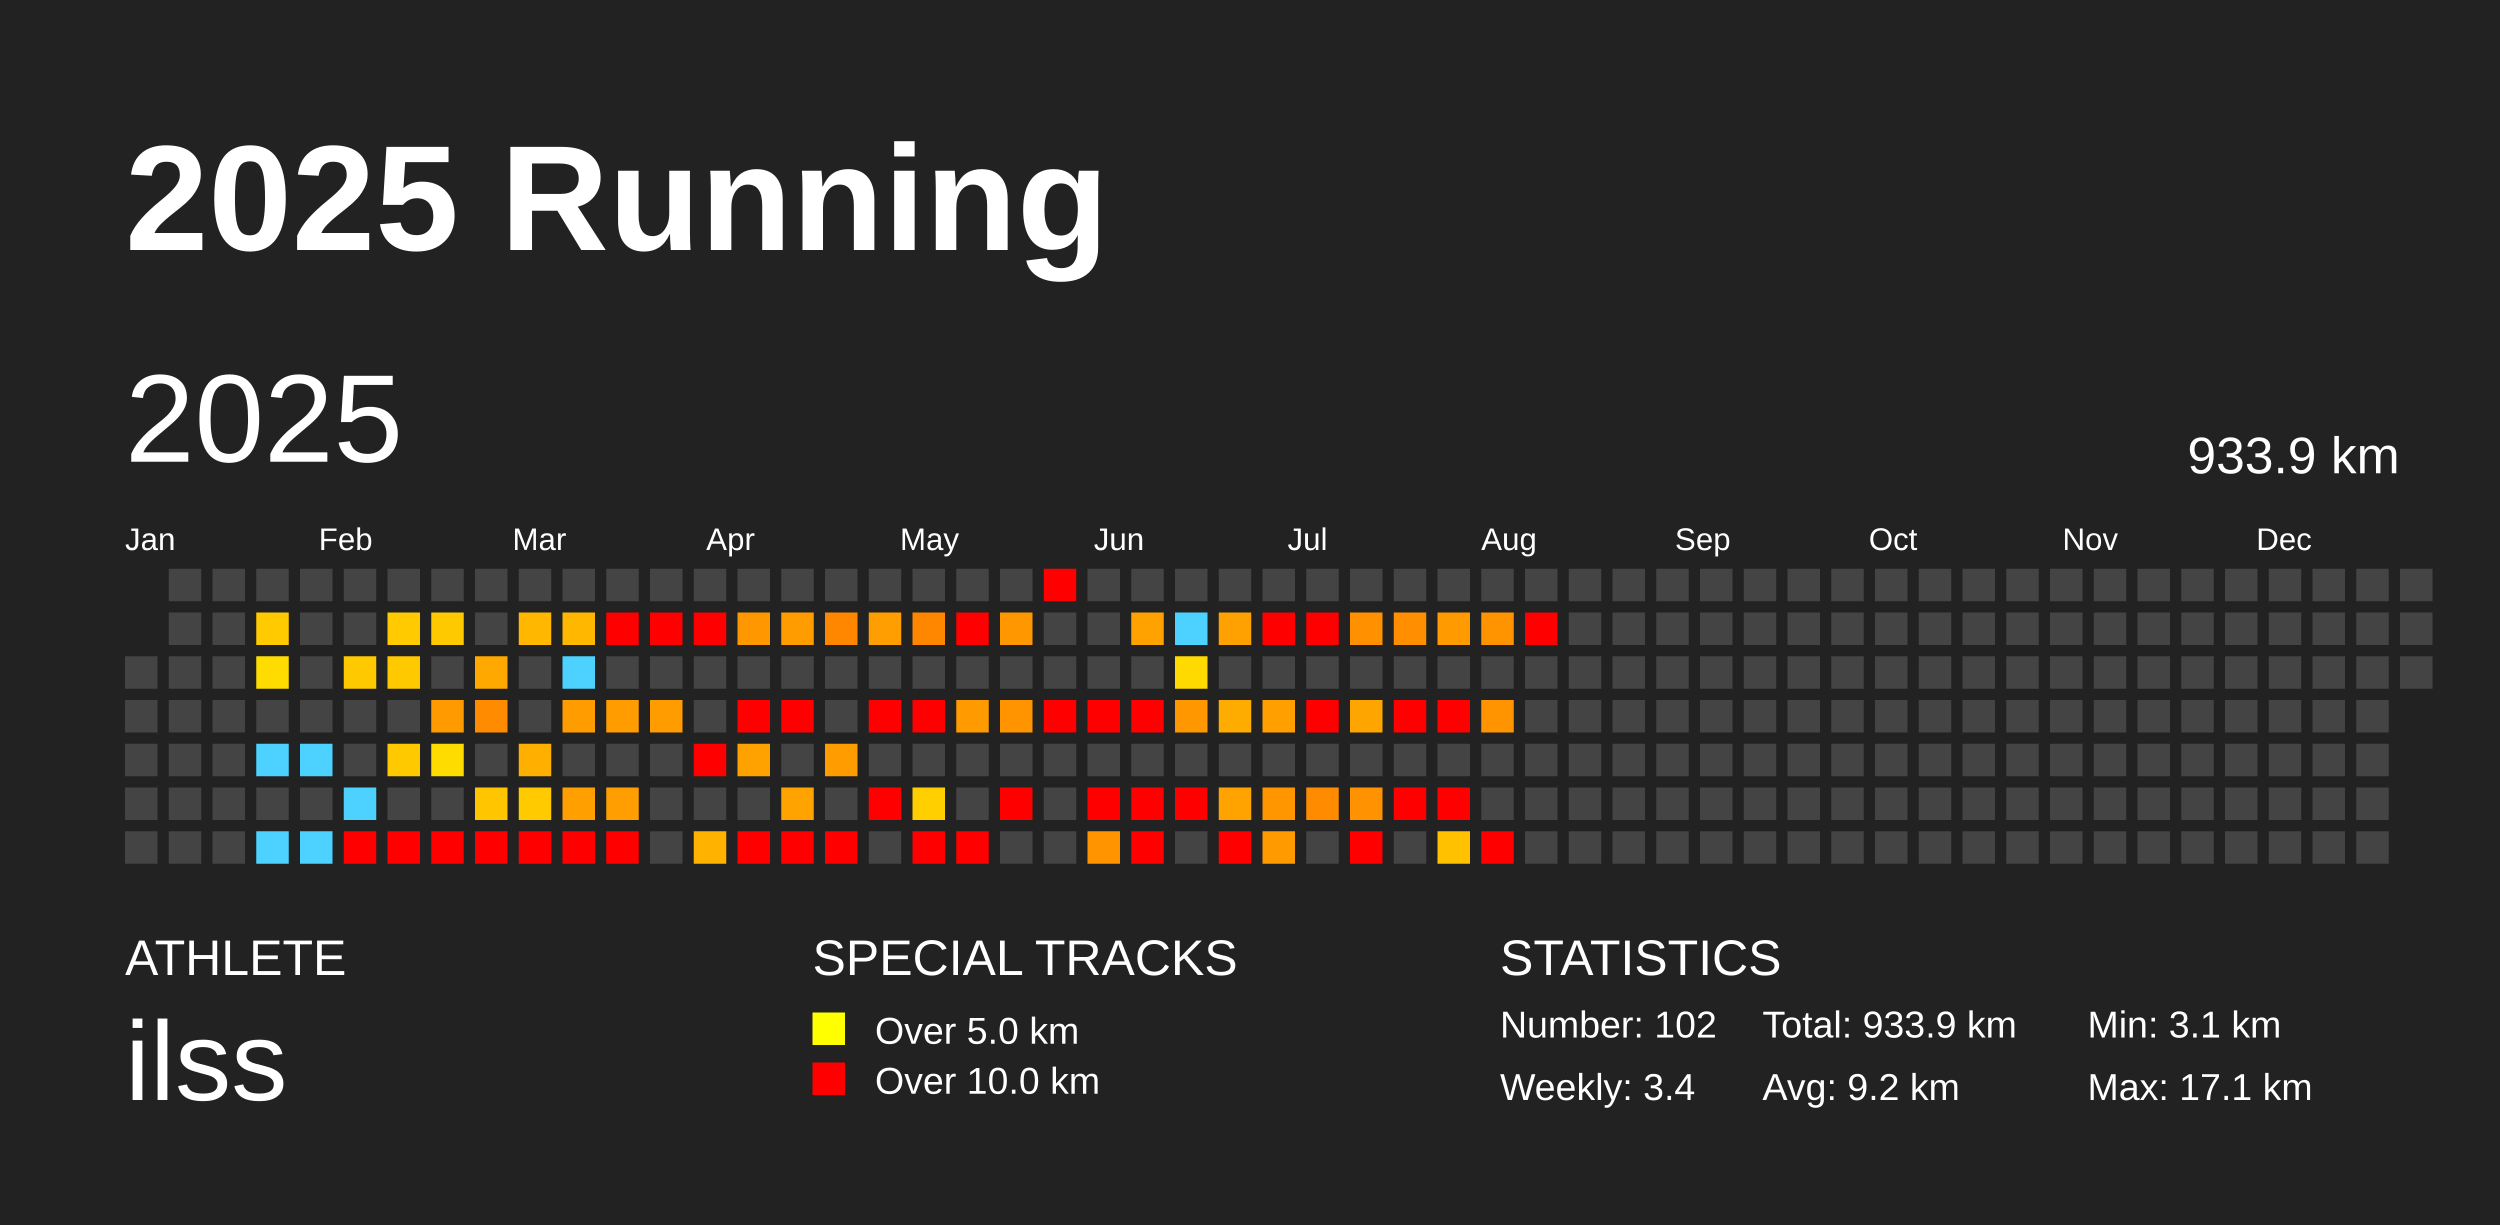
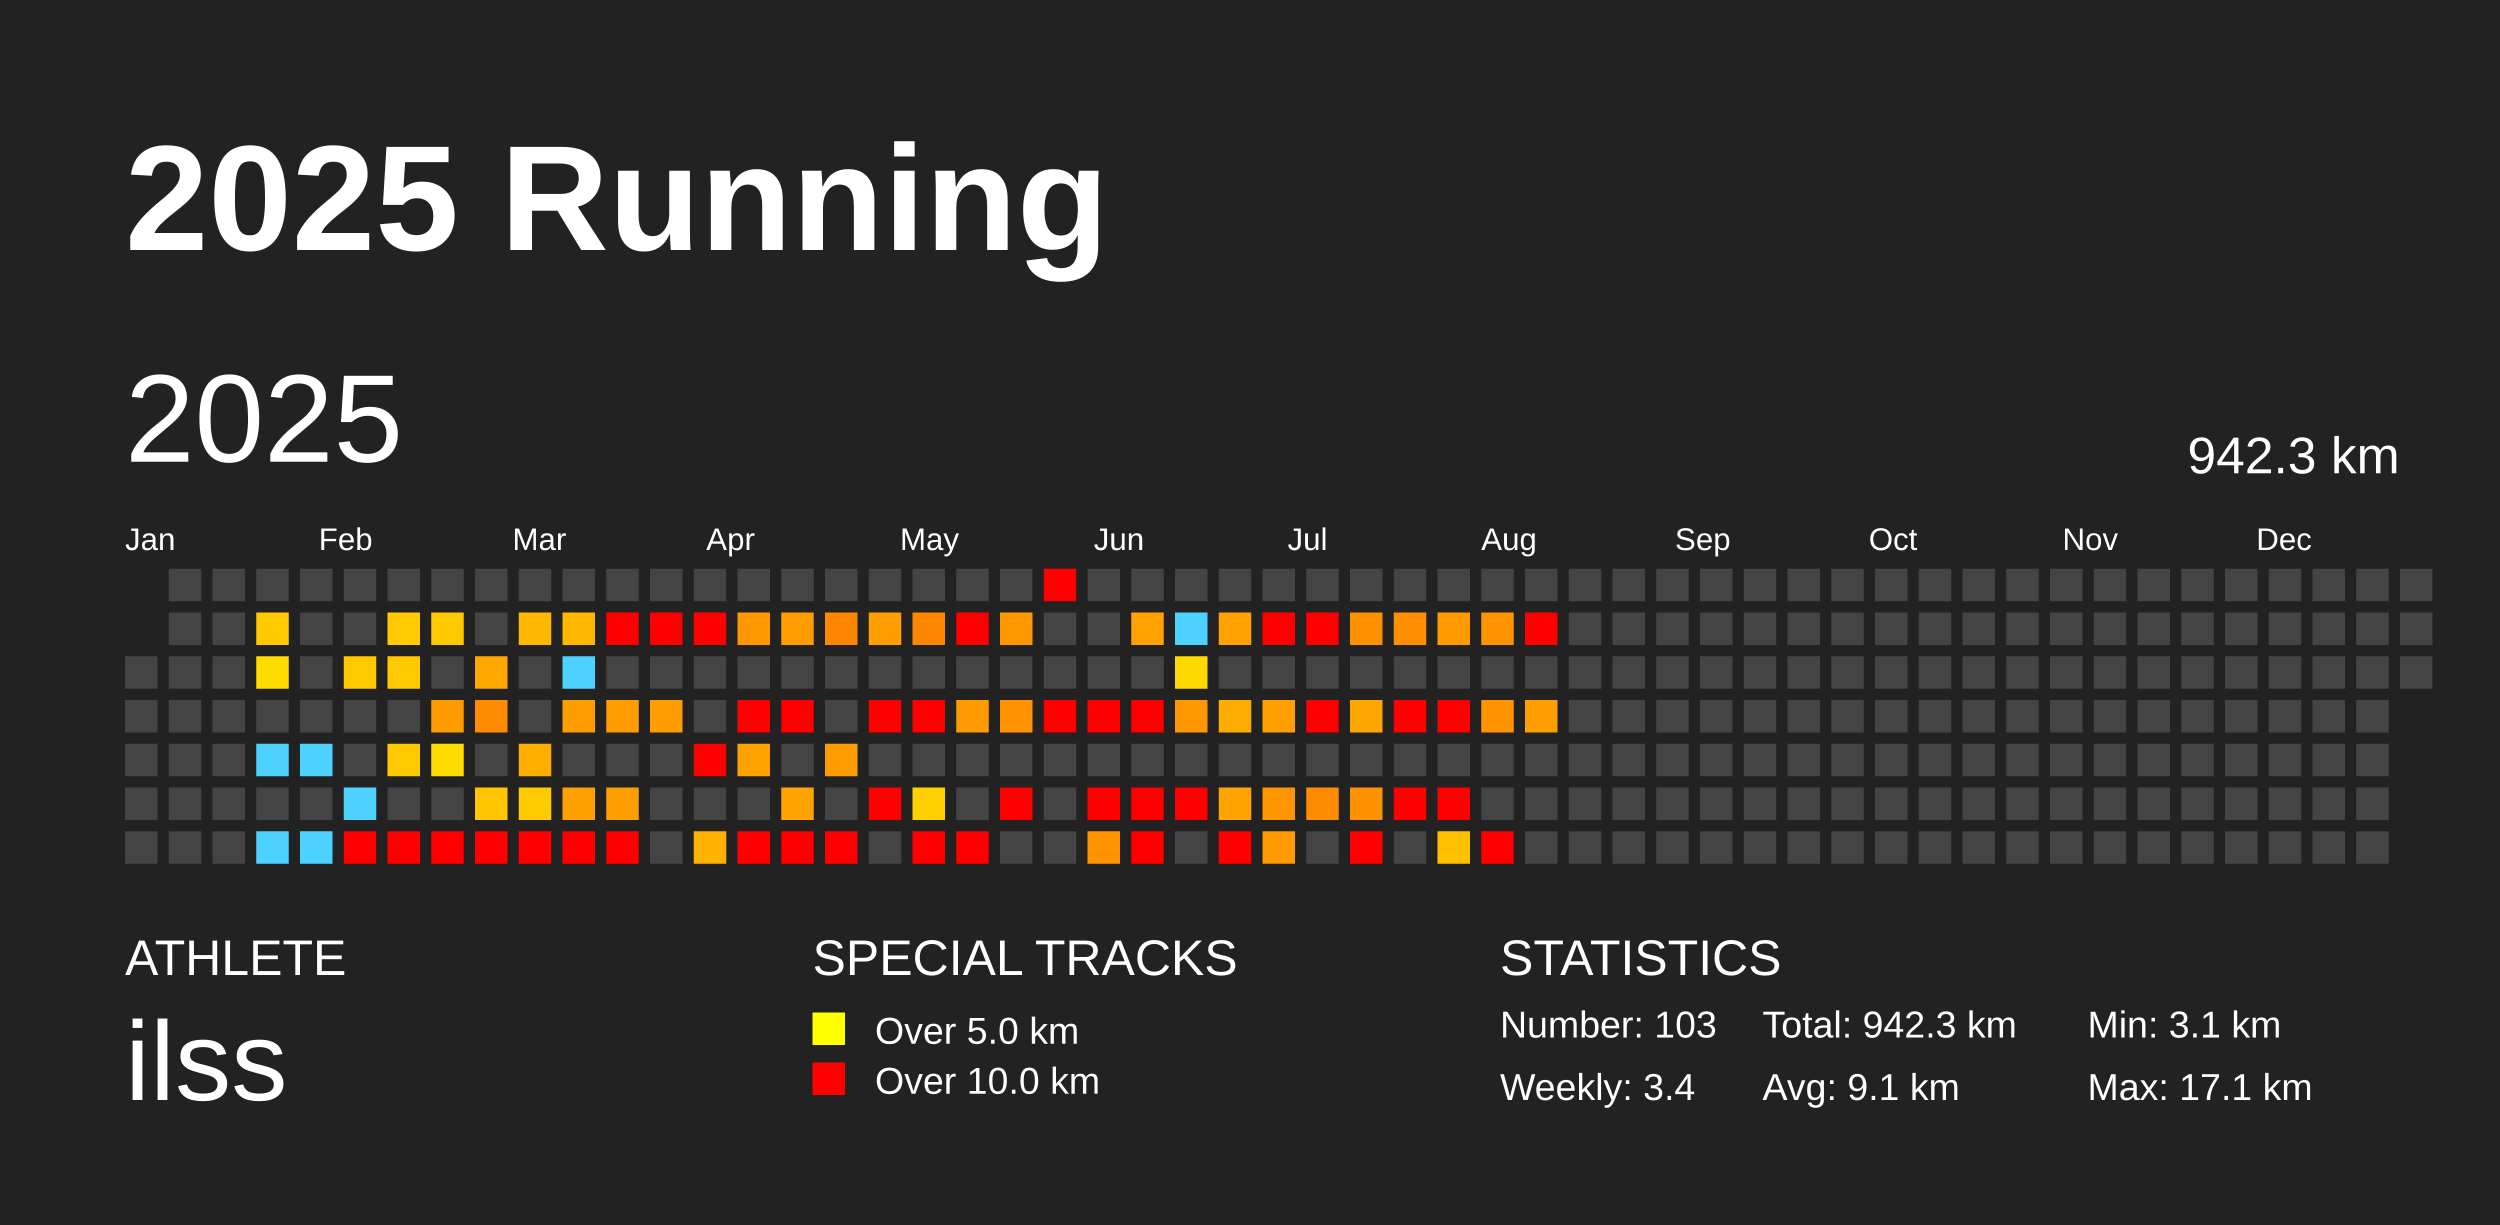
<svg xmlns="http://www.w3.org/2000/svg" baseProfile="full" height="98mm" version="1.1" viewBox="0,0,200,98" width="200mm">
  <defs />
  <rect fill="#222222" height="98" width="200" x="0" y="0" />
  <text fill="#FFFFFF" style="font-size:12px; font-family:Arial; font-weight:bold;" x="10" y="20">2025 Running</text>
  <text fill="#FFFFFF" style="font-size:4px; font-family:Arial" x="10" y="78">ATHLETE</text>
  <text fill="#FFFFFF" style="font-size:9px; font-family:Arial" x="10" y="88">ilss</text>
  <text fill="#FFFFFF" style="font-size:4px; font-family:Arial" x="65" y="78">SPECIAL TRACKS</text>
  <rect fill="yellow" height="2.6" width="2.6" x="65" y="81" />
  <text fill="#FFFFFF" style="font-size:3px; font-family:Arial" x="70" y="83.5">Over 5.0 km</text>
  <rect fill="red" height="2.6" width="2.6" x="65" y="85" />
  <text fill="#FFFFFF" style="font-size:3px; font-family:Arial" x="70" y="87.5">Over 10.0 km</text>
  <text fill="#FFFFFF" style="font-size:4px; font-family:Arial" x="120" y="78">STATISTICS</text>
-   <text fill="#FFFFFF" style="font-size:3px; font-family:Arial" x="120" y="83">Number: 102</text>
+   <text fill="#FFFFFF" style="font-size:3px; font-family:Arial" x="120" y="83">Number: 103</text>
  <text fill="#FFFFFF" style="font-size:3px; font-family:Arial" x="120" y="88">Weekly: 3.4</text>
-   <text fill="#FFFFFF" style="font-size:3px; font-family:Arial" x="141" y="83">Total: 933.9 km</text>
-   <text fill="#FFFFFF" style="font-size:3px; font-family:Arial" x="141" y="88">Avg: 9.2 km</text>
+   <text fill="#FFFFFF" style="font-size:3px; font-family:Arial" x="141" y="83">Total: 942.3 km</text>
+   <text fill="#FFFFFF" style="font-size:3px; font-family:Arial" x="141" y="88">Avg: 9.1 km</text>
  <text fill="#FFFFFF" style="font-size:3px; font-family:Arial" x="167" y="83">Min: 3.1 km</text>
  <text fill="#FFFFFF" style="font-size:3px; font-family:Arial" x="167" y="88">Max: 17.1 km</text>
  <text dominant-baseline="hanging" fill="#FFFFFF" style="font-size:10.0px; font-family:Arial;" x="10" y="30">2025</text>
-   <text dominant-baseline="hanging" fill="#FFFFFF" style="font-size:4.125px; font-family:Arial;" x="175" y="35">933.9 km</text>
+   <text dominant-baseline="hanging" fill="#FFFFFF" style="font-size:4.125px; font-family:Arial;" x="175" y="35">942.3 km</text>
  <text fill="#FFFFFF" style="font-size:2.5px; font-family:Arial" x="10.0" y="44">Jan</text>
  <text fill="#FFFFFF" style="font-size:2.5px; font-family:Arial" x="25.5" y="44">Feb</text>
  <text fill="#FFFFFF" style="font-size:2.5px; font-family:Arial" x="41.0" y="44">Mar</text>
  <text fill="#FFFFFF" style="font-size:2.5px; font-family:Arial" x="56.5" y="44">Apr</text>
  <text fill="#FFFFFF" style="font-size:2.5px; font-family:Arial" x="72.0" y="44">May</text>
  <text fill="#FFFFFF" style="font-size:2.5px; font-family:Arial" x="87.5" y="44">Jun</text>
  <text fill="#FFFFFF" style="font-size:2.5px; font-family:Arial" x="103.0" y="44">Jul</text>
  <text fill="#FFFFFF" style="font-size:2.5px; font-family:Arial" x="118.5" y="44">Aug</text>
  <text fill="#FFFFFF" style="font-size:2.5px; font-family:Arial" x="134.0" y="44">Sep</text>
  <text fill="#FFFFFF" style="font-size:2.5px; font-family:Arial" x="149.5" y="44">Oct</text>
  <text fill="#FFFFFF" style="font-size:2.5px; font-family:Arial" x="165.0" y="44">Nov</text>
  <text fill="#FFFFFF" style="font-size:2.5px; font-family:Arial" x="180.5" y="44">Dec</text>
  <rect fill="#444444" height="2.6" width="2.6" x="10.0" y="52.5" />
  <rect fill="#444444" height="2.6" width="2.6" x="10.0" y="56.0" />
  <rect fill="#444444" height="2.6" width="2.6" x="10.0" y="59.5" />
  <rect fill="#444444" height="2.6" width="2.6" x="10.0" y="63.0" />
  <rect fill="#444444" height="2.6" width="2.6" x="10.0" y="66.5" />
  <rect fill="#444444" height="2.6" width="2.6" x="13.5" y="45.5" />
  <rect fill="#444444" height="2.6" width="2.6" x="13.5" y="49.0" />
  <rect fill="#444444" height="2.6" width="2.6" x="13.5" y="52.5" />
  <rect fill="#444444" height="2.6" width="2.6" x="13.5" y="56.0" />
  <rect fill="#444444" height="2.6" width="2.6" x="13.5" y="59.5" />
  <rect fill="#444444" height="2.6" width="2.6" x="13.5" y="63.0" />
  <rect fill="#444444" height="2.6" width="2.6" x="13.5" y="66.5" />
  <rect fill="#444444" height="2.6" width="2.6" x="17.0" y="45.5" />
  <rect fill="#444444" height="2.6" width="2.6" x="17.0" y="49.0" />
  <rect fill="#444444" height="2.6" width="2.6" x="17.0" y="52.5" />
  <rect fill="#444444" height="2.6" width="2.6" x="17.0" y="56.0" />
  <rect fill="#444444" height="2.6" width="2.6" x="17.0" y="59.5" />
  <rect fill="#444444" height="2.6" width="2.6" x="17.0" y="63.0" />
  <rect fill="#444444" height="2.6" width="2.6" x="17.0" y="66.5" />
  <rect fill="#444444" height="2.6" width="2.6" x="20.5" y="45.5" />
  <rect fill="#ffca00" height="2.6" width="2.6" x="20.5" y="49.0" />
  <rect fill="#ffdc00" height="2.6" width="2.6" x="20.5" y="52.5" />
  <rect fill="#444444" height="2.6" width="2.6" x="20.5" y="56.0" />
  <rect fill="#4dd2ff" height="2.6" width="2.6" x="20.5" y="59.5" />
  <rect fill="#444444" height="2.6" width="2.6" x="20.5" y="63.0" />
  <rect fill="#4dd2ff" height="2.6" width="2.6" x="20.5" y="66.5" />
  <rect fill="#444444" height="2.6" width="2.6" x="24.0" y="45.5" />
  <rect fill="#444444" height="2.6" width="2.6" x="24.0" y="49.0" />
  <rect fill="#444444" height="2.6" width="2.6" x="24.0" y="52.5" />
  <rect fill="#444444" height="2.6" width="2.6" x="24.0" y="56.0" />
  <rect fill="#4dd2ff" height="2.6" width="2.6" x="24.0" y="59.5" />
  <rect fill="#444444" height="2.6" width="2.6" x="24.0" y="63.0" />
  <rect fill="#4dd2ff" height="2.6" width="2.6" x="24.0" y="66.5" />
  <rect fill="#444444" height="2.6" width="2.6" x="27.5" y="45.5" />
  <rect fill="#444444" height="2.6" width="2.6" x="27.5" y="49.0" />
  <rect fill="#ffc900" height="2.6" width="2.6" x="27.5" y="52.5" />
  <rect fill="#444444" height="2.6" width="2.6" x="27.5" y="56.0" />
  <rect fill="#444444" height="2.6" width="2.6" x="27.5" y="59.5" />
  <rect fill="#4dd2ff" height="2.6" width="2.6" x="27.5" y="63.0" />
  <rect fill="red" height="2.6" width="2.6" x="27.5" y="66.5" />
  <rect fill="#444444" height="2.6" width="2.6" x="31.0" y="45.5" />
  <rect fill="#ffca00" height="2.6" width="2.6" x="31.0" y="49.0" />
  <rect fill="#ffc900" height="2.6" width="2.6" x="31.0" y="52.5" />
  <rect fill="#444444" height="2.6" width="2.6" x="31.0" y="56.0" />
  <rect fill="#ffc900" height="2.6" width="2.6" x="31.0" y="59.5" />
  <rect fill="#444444" height="2.6" width="2.6" x="31.0" y="63.0" />
  <rect fill="red" height="2.6" width="2.6" x="31.0" y="66.5" />
  <rect fill="#444444" height="2.6" width="2.6" x="34.5" y="45.5" />
  <rect fill="#ffc900" height="2.6" width="2.6" x="34.5" y="49.0" />
  <rect fill="#444444" height="2.6" width="2.6" x="34.5" y="52.5" />
  <rect fill="#ff9b00" height="2.6" width="2.6" x="34.5" y="56.0" />
  <rect fill="#ffdc00" height="2.6" width="2.6" x="34.5" y="59.5" />
  <rect fill="#444444" height="2.6" width="2.6" x="34.5" y="63.0" />
  <rect fill="red" height="2.6" width="2.6" x="34.5" y="66.5" />
  <rect fill="#444444" height="2.6" width="2.6" x="38.0" y="45.5" />
  <rect fill="#444444" height="2.6" width="2.6" x="38.0" y="49.0" />
  <rect fill="#ffa900" height="2.6" width="2.6" x="38.0" y="52.5" />
  <rect fill="#ff8c00" height="2.6" width="2.6" x="38.0" y="56.0" />
  <rect fill="#444444" height="2.6" width="2.6" x="38.0" y="59.5" />
  <rect fill="#ffc600" height="2.6" width="2.6" x="38.0" y="63.0" />
  <rect fill="red" height="2.6" width="2.6" x="38.0" y="66.5" />
  <rect fill="#444444" height="2.6" width="2.6" x="41.5" y="45.5" />
  <rect fill="#ffb700" height="2.6" width="2.6" x="41.5" y="49.0" />
  <rect fill="#444444" height="2.6" width="2.6" x="41.5" y="52.5" />
  <rect fill="#444444" height="2.6" width="2.6" x="41.5" y="56.0" />
  <rect fill="#ffaf00" height="2.6" width="2.6" x="41.5" y="59.5" />
  <rect fill="#ffca00" height="2.6" width="2.6" x="41.5" y="63.0" />
  <rect fill="red" height="2.6" width="2.6" x="41.5" y="66.5" />
  <rect fill="#444444" height="2.6" width="2.6" x="45.0" y="45.5" />
  <rect fill="#ffb700" height="2.6" width="2.6" x="45.0" y="49.0" />
  <rect fill="#4dd2ff" height="2.6" width="2.6" x="45.0" y="52.5" />
  <rect fill="#ff9d00" height="2.6" width="2.6" x="45.0" y="56.0" />
  <rect fill="#444444" height="2.6" width="2.6" x="45.0" y="59.5" />
  <rect fill="#ff9f00" height="2.6" width="2.6" x="45.0" y="63.0" />
  <rect fill="red" height="2.6" width="2.6" x="45.0" y="66.5" />
  <rect fill="#444444" height="2.6" width="2.6" x="48.5" y="45.5" />
  <rect fill="red" height="2.6" width="2.6" x="48.5" y="49.0" />
  <rect fill="#444444" height="2.6" width="2.6" x="48.5" y="52.5" />
  <rect fill="#ff9c00" height="2.6" width="2.6" x="48.5" y="56.0" />
  <rect fill="#444444" height="2.6" width="2.6" x="48.5" y="59.5" />
  <rect fill="#ff9e00" height="2.6" width="2.6" x="48.5" y="63.0" />
  <rect fill="red" height="2.6" width="2.6" x="48.5" y="66.5" />
  <rect fill="#444444" height="2.6" width="2.6" x="52.0" y="45.5" />
  <rect fill="red" height="2.6" width="2.6" x="52.0" y="49.0" />
  <rect fill="#444444" height="2.6" width="2.6" x="52.0" y="52.5" />
  <rect fill="#ff9c00" height="2.6" width="2.6" x="52.0" y="56.0" />
  <rect fill="#444444" height="2.6" width="2.6" x="52.0" y="59.5" />
  <rect fill="#444444" height="2.6" width="2.6" x="52.0" y="63.0" />
  <rect fill="#444444" height="2.6" width="2.6" x="52.0" y="66.5" />
  <rect fill="#444444" height="2.6" width="2.6" x="55.5" y="45.5" />
  <rect fill="red" height="2.6" width="2.6" x="55.5" y="49.0" />
  <rect fill="#444444" height="2.6" width="2.6" x="55.5" y="52.5" />
  <rect fill="#444444" height="2.6" width="2.6" x="55.5" y="56.0" />
  <rect fill="red" height="2.6" width="2.6" x="55.5" y="59.5" />
  <rect fill="#444444" height="2.6" width="2.6" x="55.5" y="63.0" />
  <rect fill="#ffb200" height="2.6" width="2.6" x="55.5" y="66.5" />
  <rect fill="#444444" height="2.6" width="2.6" x="59.0" y="45.5" />
  <rect fill="#ff9800" height="2.6" width="2.6" x="59.0" y="49.0" />
  <rect fill="#444444" height="2.6" width="2.6" x="59.0" y="52.5" />
  <rect fill="red" height="2.6" width="2.6" x="59.0" y="56.0" />
  <rect fill="#ffa200" height="2.6" width="2.6" x="59.0" y="59.5" />
  <rect fill="#444444" height="2.6" width="2.6" x="59.0" y="63.0" />
  <rect fill="red" height="2.6" width="2.6" x="59.0" y="66.5" />
  <rect fill="#444444" height="2.6" width="2.6" x="62.5" y="45.5" />
  <rect fill="#ff9c00" height="2.6" width="2.6" x="62.5" y="49.0" />
  <rect fill="#444444" height="2.6" width="2.6" x="62.5" y="52.5" />
  <rect fill="red" height="2.6" width="2.6" x="62.5" y="56.0" />
  <rect fill="#444444" height="2.6" width="2.6" x="62.5" y="59.5" />
  <rect fill="#ffa300" height="2.6" width="2.6" x="62.5" y="63.0" />
  <rect fill="red" height="2.6" width="2.6" x="62.5" y="66.5" />
  <rect fill="#444444" height="2.6" width="2.6" x="66.0" y="45.5" />
  <rect fill="#ff8700" height="2.6" width="2.6" x="66.0" y="49.0" />
  <rect fill="#444444" height="2.6" width="2.6" x="66.0" y="52.5" />
  <rect fill="#444444" height="2.6" width="2.6" x="66.0" y="56.0" />
  <rect fill="#ff9c00" height="2.6" width="2.6" x="66.0" y="59.5" />
  <rect fill="#444444" height="2.6" width="2.6" x="66.0" y="63.0" />
  <rect fill="red" height="2.6" width="2.6" x="66.0" y="66.5" />
  <rect fill="#444444" height="2.6" width="2.6" x="69.5" y="45.5" />
  <rect fill="#ff9e00" height="2.6" width="2.6" x="69.5" y="49.0" />
  <rect fill="#444444" height="2.6" width="2.6" x="69.5" y="52.5" />
  <rect fill="red" height="2.6" width="2.6" x="69.5" y="56.0" />
  <rect fill="#444444" height="2.6" width="2.6" x="69.5" y="59.5" />
  <rect fill="red" height="2.6" width="2.6" x="69.5" y="63.0" />
  <rect fill="#444444" height="2.6" width="2.6" x="69.5" y="66.5" />
  <rect fill="#444444" height="2.6" width="2.6" x="73.0" y="45.5" />
  <rect fill="#ff8700" height="2.6" width="2.6" x="73.0" y="49.0" />
  <rect fill="#444444" height="2.6" width="2.6" x="73.0" y="52.5" />
  <rect fill="red" height="2.6" width="2.6" x="73.0" y="56.0" />
  <rect fill="#444444" height="2.6" width="2.6" x="73.0" y="59.5" />
  <rect fill="#ffcf00" height="2.6" width="2.6" x="73.0" y="63.0" />
  <rect fill="red" height="2.6" width="2.6" x="73.0" y="66.5" />
  <rect fill="#444444" height="2.6" width="2.6" x="76.5" y="45.5" />
  <rect fill="red" height="2.6" width="2.6" x="76.5" y="49.0" />
  <rect fill="#444444" height="2.6" width="2.6" x="76.5" y="52.5" />
  <rect fill="#ff9b00" height="2.6" width="2.6" x="76.5" y="56.0" />
  <rect fill="#444444" height="2.6" width="2.6" x="76.5" y="59.5" />
  <rect fill="#444444" height="2.6" width="2.6" x="76.5" y="63.0" />
  <rect fill="red" height="2.6" width="2.6" x="76.5" y="66.5" />
  <rect fill="#444444" height="2.6" width="2.6" x="80.0" y="45.5" />
  <rect fill="#ff9800" height="2.6" width="2.6" x="80.0" y="49.0" />
  <rect fill="#444444" height="2.6" width="2.6" x="80.0" y="52.5" />
  <rect fill="#ff9300" height="2.6" width="2.6" x="80.0" y="56.0" />
  <rect fill="#444444" height="2.6" width="2.6" x="80.0" y="59.5" />
  <rect fill="red" height="2.6" width="2.6" x="80.0" y="63.0" />
  <rect fill="#444444" height="2.6" width="2.6" x="80.0" y="66.5" />
  <rect fill="red" height="2.6" width="2.6" x="83.5" y="45.5" />
  <rect fill="#444444" height="2.6" width="2.6" x="83.5" y="49.0" />
  <rect fill="#444444" height="2.6" width="2.6" x="83.5" y="52.5" />
  <rect fill="red" height="2.6" width="2.6" x="83.5" y="56.0" />
  <rect fill="#444444" height="2.6" width="2.6" x="83.5" y="59.5" />
  <rect fill="#444444" height="2.6" width="2.6" x="83.5" y="63.0" />
  <rect fill="#444444" height="2.6" width="2.6" x="83.5" y="66.5" />
  <rect fill="#444444" height="2.6" width="2.6" x="87.0" y="45.5" />
  <rect fill="#444444" height="2.6" width="2.6" x="87.0" y="49.0" />
  <rect fill="#444444" height="2.6" width="2.6" x="87.0" y="52.5" />
  <rect fill="red" height="2.6" width="2.6" x="87.0" y="56.0" />
  <rect fill="#444444" height="2.6" width="2.6" x="87.0" y="59.5" />
  <rect fill="red" height="2.6" width="2.6" x="87.0" y="63.0" />
  <rect fill="#ff9300" height="2.6" width="2.6" x="87.0" y="66.5" />
  <rect fill="#444444" height="2.6" width="2.6" x="90.5" y="45.5" />
  <rect fill="#ffa200" height="2.6" width="2.6" x="90.5" y="49.0" />
  <rect fill="#444444" height="2.6" width="2.6" x="90.5" y="52.5" />
  <rect fill="red" height="2.6" width="2.6" x="90.5" y="56.0" />
  <rect fill="#444444" height="2.6" width="2.6" x="90.5" y="59.5" />
  <rect fill="red" height="2.6" width="2.6" x="90.5" y="63.0" />
  <rect fill="red" height="2.6" width="2.6" x="90.5" y="66.5" />
  <rect fill="#444444" height="2.6" width="2.6" x="94.0" y="45.5" />
  <rect fill="#4dd2ff" height="2.6" width="2.6" x="94.0" y="49.0" />
  <rect fill="#ffda00" height="2.6" width="2.6" x="94.0" y="52.5" />
  <rect fill="#ff9800" height="2.6" width="2.6" x="94.0" y="56.0" />
  <rect fill="#444444" height="2.6" width="2.6" x="94.0" y="59.5" />
  <rect fill="red" height="2.6" width="2.6" x="94.0" y="63.0" />
  <rect fill="#444444" height="2.6" width="2.6" x="94.0" y="66.5" />
  <rect fill="#444444" height="2.6" width="2.6" x="97.5" y="45.5" />
  <rect fill="#ffa100" height="2.6" width="2.6" x="97.5" y="49.0" />
  <rect fill="#444444" height="2.6" width="2.6" x="97.5" y="52.5" />
  <rect fill="#ffac00" height="2.6" width="2.6" x="97.5" y="56.0" />
  <rect fill="#444444" height="2.6" width="2.6" x="97.5" y="59.5" />
  <rect fill="#ffa300" height="2.6" width="2.6" x="97.5" y="63.0" />
  <rect fill="red" height="2.6" width="2.6" x="97.5" y="66.5" />
  <rect fill="#444444" height="2.6" width="2.6" x="101.0" y="45.5" />
  <rect fill="red" height="2.6" width="2.6" x="101.0" y="49.0" />
  <rect fill="#444444" height="2.6" width="2.6" x="101.0" y="52.5" />
  <rect fill="#ffa000" height="2.6" width="2.6" x="101.0" y="56.0" />
  <rect fill="#444444" height="2.6" width="2.6" x="101.0" y="59.5" />
  <rect fill="#ff9600" height="2.6" width="2.6" x="101.0" y="63.0" />
  <rect fill="#ff9a00" height="2.6" width="2.6" x="101.0" y="66.5" />
  <rect fill="#444444" height="2.6" width="2.6" x="104.5" y="45.5" />
  <rect fill="red" height="2.6" width="2.6" x="104.5" y="49.0" />
  <rect fill="#444444" height="2.6" width="2.6" x="104.5" y="52.5" />
  <rect fill="red" height="2.6" width="2.6" x="104.5" y="56.0" />
  <rect fill="#444444" height="2.6" width="2.6" x="104.5" y="59.5" />
  <rect fill="#ff8b00" height="2.6" width="2.6" x="104.5" y="63.0" />
  <rect fill="#444444" height="2.6" width="2.6" x="104.5" y="66.5" />
  <rect fill="#444444" height="2.6" width="2.6" x="108.0" y="45.5" />
  <rect fill="#ff9100" height="2.6" width="2.6" x="108.0" y="49.0" />
  <rect fill="#444444" height="2.6" width="2.6" x="108.0" y="52.5" />
  <rect fill="#ffa500" height="2.6" width="2.6" x="108.0" y="56.0" />
  <rect fill="#444444" height="2.6" width="2.6" x="108.0" y="59.5" />
  <rect fill="#ff9200" height="2.6" width="2.6" x="108.0" y="63.0" />
  <rect fill="red" height="2.6" width="2.6" x="108.0" y="66.5" />
  <rect fill="#444444" height="2.6" width="2.6" x="111.5" y="45.5" />
  <rect fill="#ff8f00" height="2.6" width="2.6" x="111.5" y="49.0" />
  <rect fill="#444444" height="2.6" width="2.6" x="111.5" y="52.5" />
  <rect fill="red" height="2.6" width="2.6" x="111.5" y="56.0" />
  <rect fill="#444444" height="2.6" width="2.6" x="111.5" y="59.5" />
  <rect fill="red" height="2.6" width="2.6" x="111.5" y="63.0" />
  <rect fill="#444444" height="2.6" width="2.6" x="111.5" y="66.5" />
  <rect fill="#444444" height="2.6" width="2.6" x="115.0" y="45.5" />
  <rect fill="#ff9a00" height="2.6" width="2.6" x="115.0" y="49.0" />
  <rect fill="#444444" height="2.6" width="2.6" x="115.0" y="52.5" />
  <rect fill="red" height="2.6" width="2.6" x="115.0" y="56.0" />
  <rect fill="#444444" height="2.6" width="2.6" x="115.0" y="59.5" />
  <rect fill="red" height="2.6" width="2.6" x="115.0" y="63.0" />
  <rect fill="#ffc100" height="2.6" width="2.6" x="115.0" y="66.5" />
  <rect fill="#444444" height="2.6" width="2.6" x="118.5" y="45.5" />
  <rect fill="#ff9400" height="2.6" width="2.6" x="118.5" y="49.0" />
  <rect fill="#444444" height="2.6" width="2.6" x="118.5" y="52.5" />
  <rect fill="#ff9300" height="2.6" width="2.6" x="118.5" y="56.0" />
  <rect fill="#444444" height="2.6" width="2.6" x="118.5" y="59.5" />
  <rect fill="#444444" height="2.6" width="2.6" x="118.5" y="63.0" />
  <rect fill="red" height="2.6" width="2.6" x="118.5" y="66.5" />
  <rect fill="#444444" height="2.6" width="2.6" x="122.0" y="45.5" />
  <rect fill="red" height="2.6" width="2.6" x="122.0" y="49.0" />
  <rect fill="#444444" height="2.6" width="2.6" x="122.0" y="52.5" />
-   <rect fill="#444444" height="2.6" width="2.6" x="122.0" y="56.0" />
+   <rect fill="#ff9e00" height="2.6" width="2.6" x="122.0" y="56.0" />
  <rect fill="#444444" height="2.6" width="2.6" x="122.0" y="59.5" />
  <rect fill="#444444" height="2.6" width="2.6" x="122.0" y="63.0" />
  <rect fill="#444444" height="2.6" width="2.6" x="122.0" y="66.5" />
  <rect fill="#444444" height="2.6" width="2.6" x="125.5" y="45.5" />
  <rect fill="#444444" height="2.6" width="2.6" x="125.5" y="49.0" />
  <rect fill="#444444" height="2.6" width="2.6" x="125.5" y="52.5" />
  <rect fill="#444444" height="2.6" width="2.6" x="125.5" y="56.0" />
  <rect fill="#444444" height="2.6" width="2.6" x="125.5" y="59.5" />
  <rect fill="#444444" height="2.6" width="2.6" x="125.5" y="63.0" />
  <rect fill="#444444" height="2.6" width="2.6" x="125.5" y="66.5" />
  <rect fill="#444444" height="2.6" width="2.6" x="129.0" y="45.5" />
  <rect fill="#444444" height="2.6" width="2.6" x="129.0" y="49.0" />
  <rect fill="#444444" height="2.6" width="2.6" x="129.0" y="52.5" />
  <rect fill="#444444" height="2.6" width="2.6" x="129.0" y="56.0" />
  <rect fill="#444444" height="2.6" width="2.6" x="129.0" y="59.5" />
  <rect fill="#444444" height="2.6" width="2.6" x="129.0" y="63.0" />
  <rect fill="#444444" height="2.6" width="2.6" x="129.0" y="66.5" />
  <rect fill="#444444" height="2.6" width="2.6" x="132.5" y="45.5" />
  <rect fill="#444444" height="2.6" width="2.6" x="132.5" y="49.0" />
  <rect fill="#444444" height="2.6" width="2.6" x="132.5" y="52.5" />
  <rect fill="#444444" height="2.6" width="2.6" x="132.5" y="56.0" />
  <rect fill="#444444" height="2.6" width="2.6" x="132.5" y="59.5" />
  <rect fill="#444444" height="2.6" width="2.6" x="132.5" y="63.0" />
  <rect fill="#444444" height="2.6" width="2.6" x="132.5" y="66.5" />
  <rect fill="#444444" height="2.6" width="2.6" x="136.0" y="45.5" />
  <rect fill="#444444" height="2.6" width="2.6" x="136.0" y="49.0" />
  <rect fill="#444444" height="2.6" width="2.6" x="136.0" y="52.5" />
  <rect fill="#444444" height="2.6" width="2.6" x="136.0" y="56.0" />
  <rect fill="#444444" height="2.6" width="2.6" x="136.0" y="59.5" />
  <rect fill="#444444" height="2.6" width="2.6" x="136.0" y="63.0" />
  <rect fill="#444444" height="2.6" width="2.6" x="136.0" y="66.5" />
  <rect fill="#444444" height="2.6" width="2.6" x="139.5" y="45.5" />
  <rect fill="#444444" height="2.6" width="2.6" x="139.5" y="49.0" />
  <rect fill="#444444" height="2.6" width="2.6" x="139.5" y="52.5" />
  <rect fill="#444444" height="2.6" width="2.6" x="139.5" y="56.0" />
  <rect fill="#444444" height="2.6" width="2.6" x="139.5" y="59.5" />
  <rect fill="#444444" height="2.6" width="2.6" x="139.5" y="63.0" />
  <rect fill="#444444" height="2.6" width="2.6" x="139.5" y="66.5" />
  <rect fill="#444444" height="2.6" width="2.6" x="143.0" y="45.5" />
  <rect fill="#444444" height="2.6" width="2.6" x="143.0" y="49.0" />
  <rect fill="#444444" height="2.6" width="2.6" x="143.0" y="52.5" />
  <rect fill="#444444" height="2.6" width="2.6" x="143.0" y="56.0" />
  <rect fill="#444444" height="2.6" width="2.6" x="143.0" y="59.5" />
  <rect fill="#444444" height="2.6" width="2.6" x="143.0" y="63.0" />
  <rect fill="#444444" height="2.6" width="2.6" x="143.0" y="66.5" />
  <rect fill="#444444" height="2.6" width="2.6" x="146.5" y="45.5" />
  <rect fill="#444444" height="2.6" width="2.6" x="146.5" y="49.0" />
  <rect fill="#444444" height="2.6" width="2.6" x="146.5" y="52.5" />
  <rect fill="#444444" height="2.6" width="2.6" x="146.5" y="56.0" />
  <rect fill="#444444" height="2.6" width="2.6" x="146.5" y="59.5" />
  <rect fill="#444444" height="2.6" width="2.6" x="146.5" y="63.0" />
  <rect fill="#444444" height="2.6" width="2.6" x="146.5" y="66.5" />
  <rect fill="#444444" height="2.6" width="2.6" x="150.0" y="45.5" />
  <rect fill="#444444" height="2.6" width="2.6" x="150.0" y="49.0" />
  <rect fill="#444444" height="2.6" width="2.6" x="150.0" y="52.5" />
  <rect fill="#444444" height="2.6" width="2.6" x="150.0" y="56.0" />
  <rect fill="#444444" height="2.6" width="2.6" x="150.0" y="59.5" />
  <rect fill="#444444" height="2.6" width="2.6" x="150.0" y="63.0" />
  <rect fill="#444444" height="2.6" width="2.6" x="150.0" y="66.5" />
  <rect fill="#444444" height="2.6" width="2.6" x="153.5" y="45.5" />
  <rect fill="#444444" height="2.6" width="2.6" x="153.5" y="49.0" />
  <rect fill="#444444" height="2.6" width="2.6" x="153.5" y="52.5" />
  <rect fill="#444444" height="2.6" width="2.6" x="153.5" y="56.0" />
  <rect fill="#444444" height="2.6" width="2.6" x="153.5" y="59.5" />
  <rect fill="#444444" height="2.6" width="2.6" x="153.5" y="63.0" />
  <rect fill="#444444" height="2.6" width="2.6" x="153.5" y="66.5" />
  <rect fill="#444444" height="2.6" width="2.6" x="157.0" y="45.5" />
  <rect fill="#444444" height="2.6" width="2.6" x="157.0" y="49.0" />
  <rect fill="#444444" height="2.6" width="2.6" x="157.0" y="52.5" />
  <rect fill="#444444" height="2.6" width="2.6" x="157.0" y="56.0" />
  <rect fill="#444444" height="2.6" width="2.6" x="157.0" y="59.5" />
  <rect fill="#444444" height="2.6" width="2.6" x="157.0" y="63.0" />
  <rect fill="#444444" height="2.6" width="2.6" x="157.0" y="66.5" />
  <rect fill="#444444" height="2.6" width="2.6" x="160.5" y="45.5" />
  <rect fill="#444444" height="2.6" width="2.6" x="160.5" y="49.0" />
  <rect fill="#444444" height="2.6" width="2.6" x="160.5" y="52.5" />
  <rect fill="#444444" height="2.6" width="2.6" x="160.5" y="56.0" />
  <rect fill="#444444" height="2.6" width="2.6" x="160.5" y="59.5" />
  <rect fill="#444444" height="2.6" width="2.6" x="160.5" y="63.0" />
  <rect fill="#444444" height="2.6" width="2.6" x="160.5" y="66.5" />
  <rect fill="#444444" height="2.6" width="2.6" x="164.0" y="45.5" />
  <rect fill="#444444" height="2.6" width="2.6" x="164.0" y="49.0" />
  <rect fill="#444444" height="2.6" width="2.6" x="164.0" y="52.5" />
  <rect fill="#444444" height="2.6" width="2.6" x="164.0" y="56.0" />
  <rect fill="#444444" height="2.6" width="2.6" x="164.0" y="59.5" />
  <rect fill="#444444" height="2.6" width="2.6" x="164.0" y="63.0" />
  <rect fill="#444444" height="2.6" width="2.6" x="164.0" y="66.5" />
  <rect fill="#444444" height="2.6" width="2.6" x="167.5" y="45.5" />
  <rect fill="#444444" height="2.6" width="2.6" x="167.5" y="49.0" />
  <rect fill="#444444" height="2.6" width="2.6" x="167.5" y="52.5" />
  <rect fill="#444444" height="2.6" width="2.6" x="167.5" y="56.0" />
  <rect fill="#444444" height="2.6" width="2.6" x="167.5" y="59.5" />
  <rect fill="#444444" height="2.6" width="2.6" x="167.5" y="63.0" />
  <rect fill="#444444" height="2.6" width="2.6" x="167.5" y="66.5" />
  <rect fill="#444444" height="2.6" width="2.6" x="171.0" y="45.5" />
  <rect fill="#444444" height="2.6" width="2.6" x="171.0" y="49.0" />
  <rect fill="#444444" height="2.6" width="2.6" x="171.0" y="52.5" />
  <rect fill="#444444" height="2.6" width="2.6" x="171.0" y="56.0" />
  <rect fill="#444444" height="2.6" width="2.6" x="171.0" y="59.5" />
  <rect fill="#444444" height="2.6" width="2.6" x="171.0" y="63.0" />
  <rect fill="#444444" height="2.6" width="2.6" x="171.0" y="66.5" />
  <rect fill="#444444" height="2.6" width="2.6" x="174.5" y="45.5" />
  <rect fill="#444444" height="2.6" width="2.6" x="174.5" y="49.0" />
  <rect fill="#444444" height="2.6" width="2.6" x="174.5" y="52.5" />
  <rect fill="#444444" height="2.6" width="2.6" x="174.5" y="56.0" />
  <rect fill="#444444" height="2.6" width="2.6" x="174.5" y="59.5" />
  <rect fill="#444444" height="2.6" width="2.6" x="174.5" y="63.0" />
  <rect fill="#444444" height="2.6" width="2.6" x="174.5" y="66.5" />
  <rect fill="#444444" height="2.6" width="2.6" x="178.0" y="45.5" />
  <rect fill="#444444" height="2.6" width="2.6" x="178.0" y="49.0" />
  <rect fill="#444444" height="2.6" width="2.6" x="178.0" y="52.5" />
  <rect fill="#444444" height="2.6" width="2.6" x="178.0" y="56.0" />
  <rect fill="#444444" height="2.6" width="2.6" x="178.0" y="59.5" />
  <rect fill="#444444" height="2.6" width="2.6" x="178.0" y="63.0" />
  <rect fill="#444444" height="2.6" width="2.6" x="178.0" y="66.5" />
  <rect fill="#444444" height="2.6" width="2.6" x="181.5" y="45.5" />
  <rect fill="#444444" height="2.6" width="2.6" x="181.5" y="49.0" />
  <rect fill="#444444" height="2.6" width="2.6" x="181.5" y="52.5" />
  <rect fill="#444444" height="2.6" width="2.6" x="181.5" y="56.0" />
  <rect fill="#444444" height="2.6" width="2.6" x="181.5" y="59.5" />
  <rect fill="#444444" height="2.6" width="2.6" x="181.5" y="63.0" />
  <rect fill="#444444" height="2.6" width="2.6" x="181.5" y="66.5" />
  <rect fill="#444444" height="2.6" width="2.6" x="185.0" y="45.5" />
  <rect fill="#444444" height="2.6" width="2.6" x="185.0" y="49.0" />
  <rect fill="#444444" height="2.6" width="2.6" x="185.0" y="52.5" />
  <rect fill="#444444" height="2.6" width="2.6" x="185.0" y="56.0" />
  <rect fill="#444444" height="2.6" width="2.6" x="185.0" y="59.5" />
  <rect fill="#444444" height="2.6" width="2.6" x="185.0" y="63.0" />
  <rect fill="#444444" height="2.6" width="2.6" x="185.0" y="66.5" />
  <rect fill="#444444" height="2.6" width="2.6" x="188.5" y="45.5" />
  <rect fill="#444444" height="2.6" width="2.6" x="188.5" y="49.0" />
  <rect fill="#444444" height="2.6" width="2.6" x="188.5" y="52.5" />
  <rect fill="#444444" height="2.6" width="2.6" x="188.5" y="56.0" />
  <rect fill="#444444" height="2.6" width="2.6" x="188.5" y="59.5" />
  <rect fill="#444444" height="2.6" width="2.6" x="188.5" y="63.0" />
  <rect fill="#444444" height="2.6" width="2.6" x="188.5" y="66.5" />
  <rect fill="#444444" height="2.6" width="2.6" x="192.0" y="45.5" />
  <rect fill="#444444" height="2.6" width="2.6" x="192.0" y="49.0" />
  <rect fill="#444444" height="2.6" width="2.6" x="192.0" y="52.5" />
</svg>
